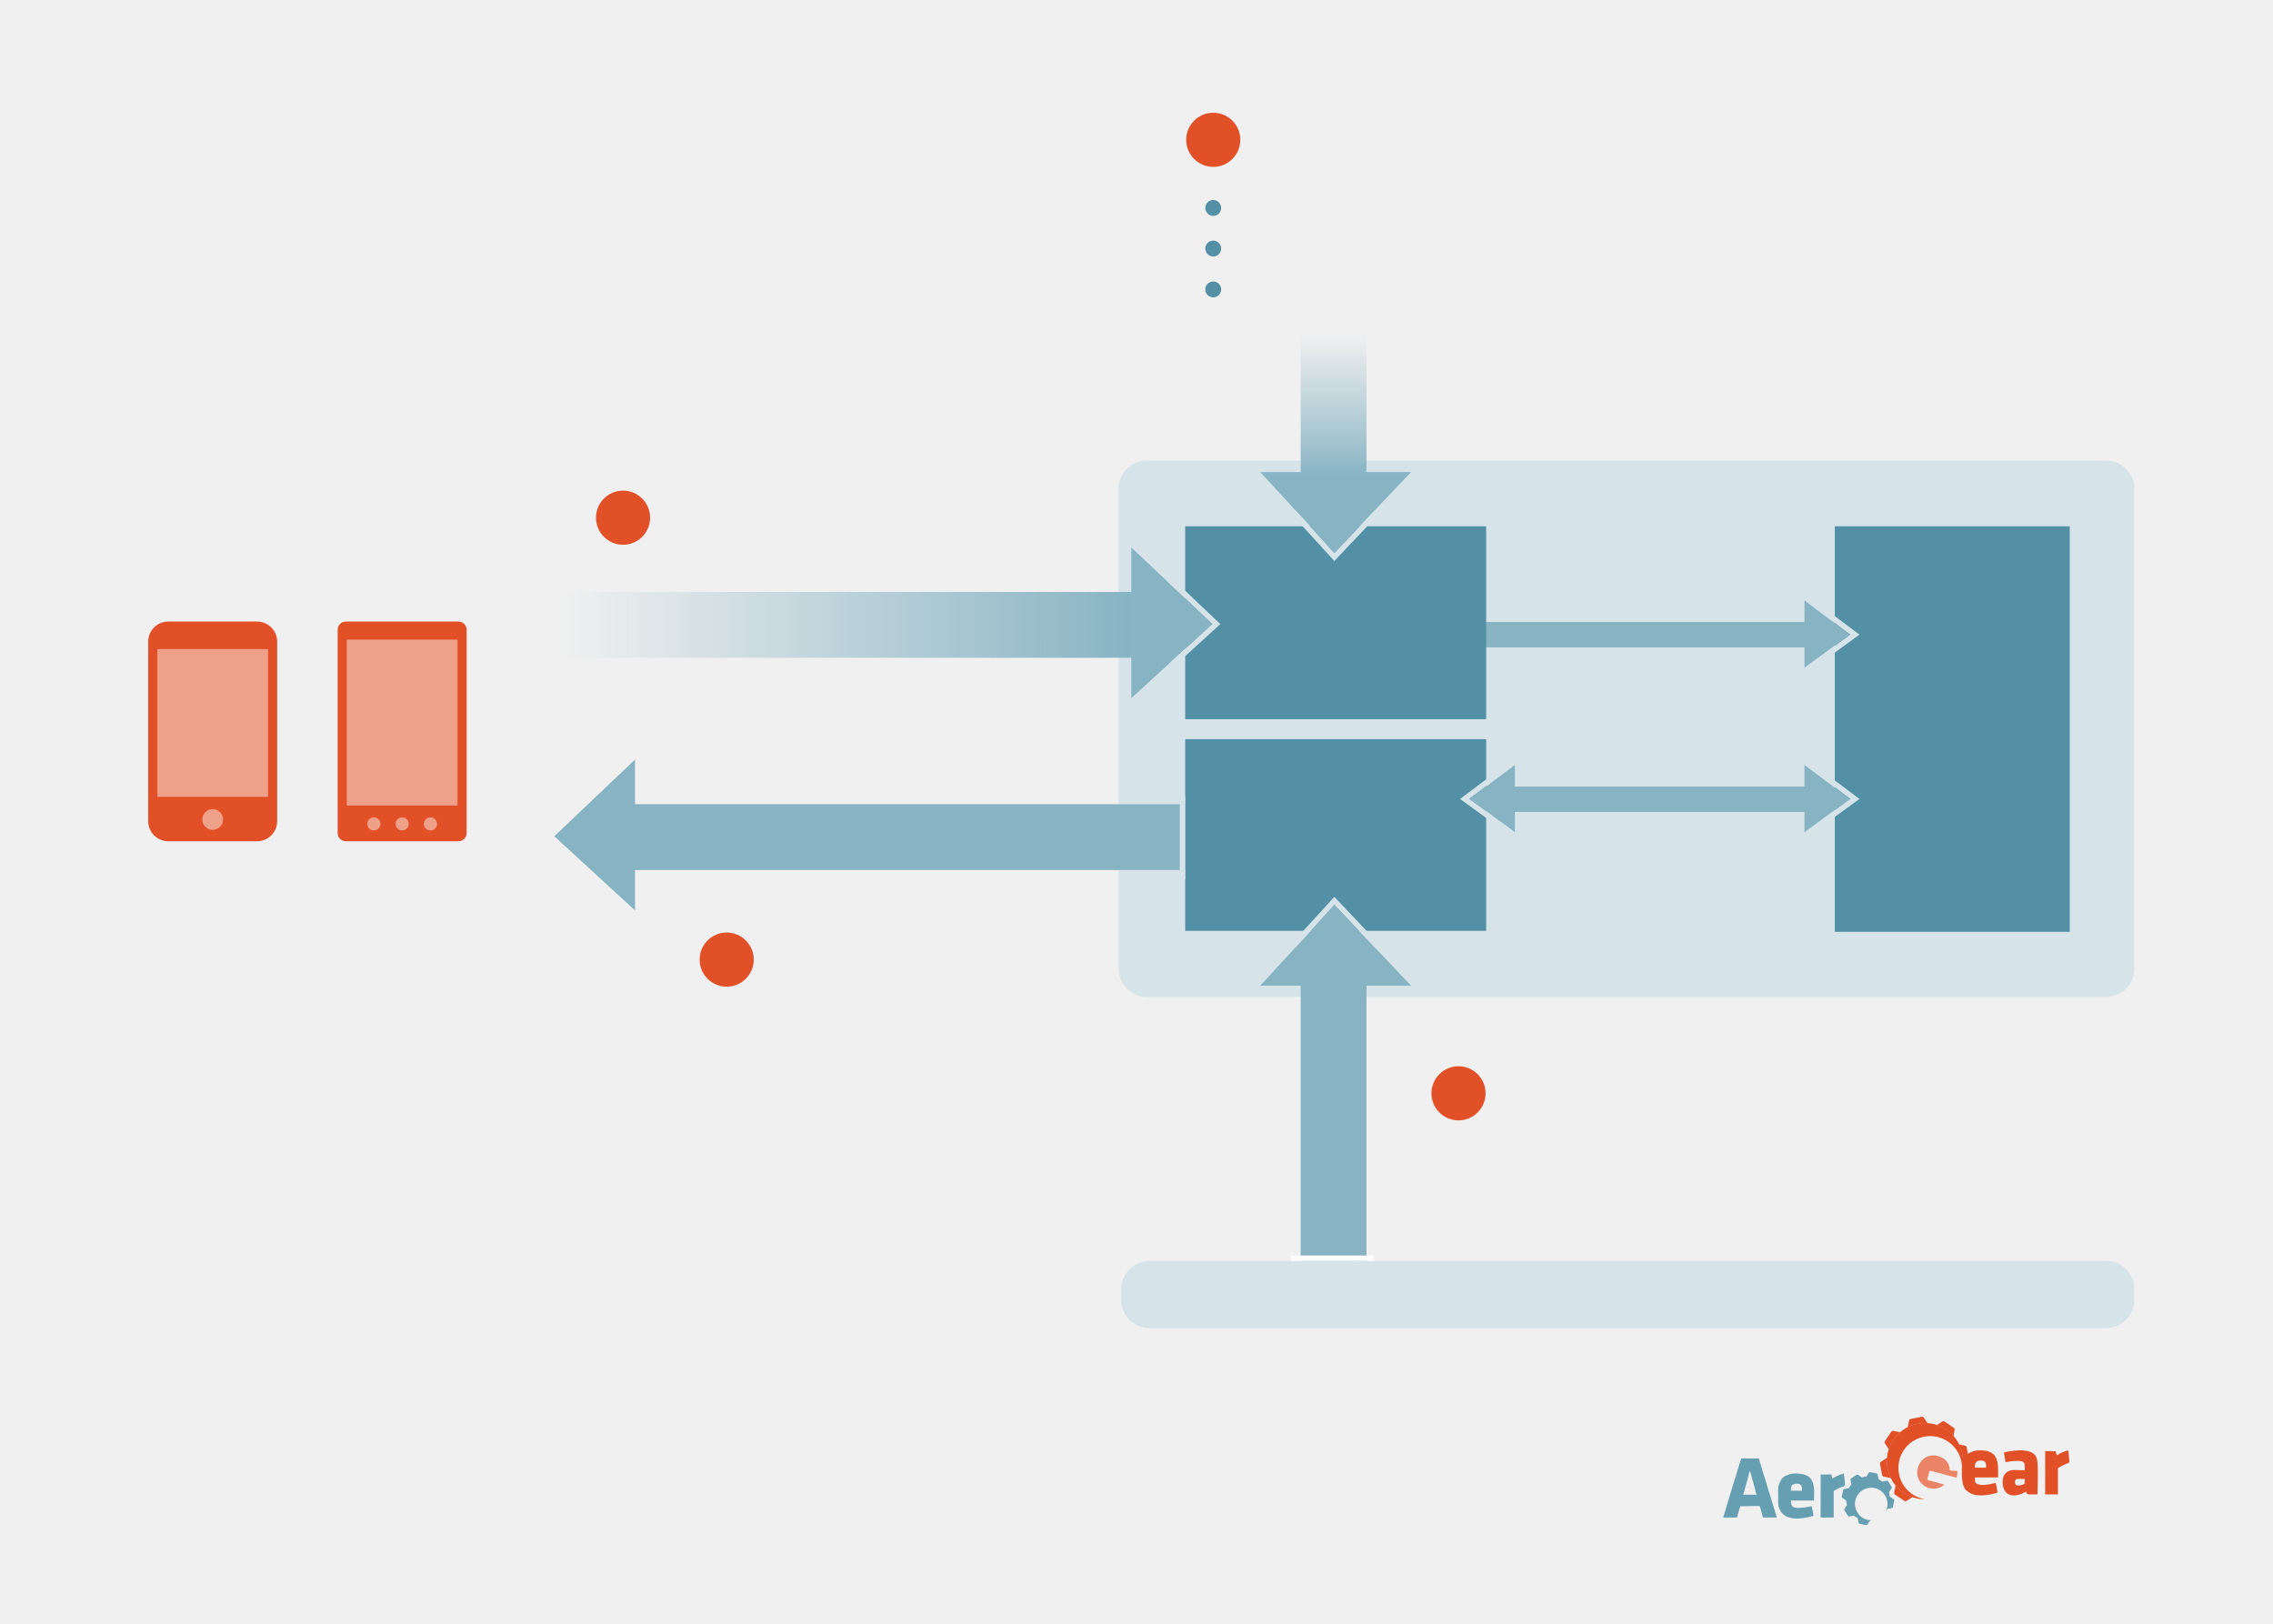
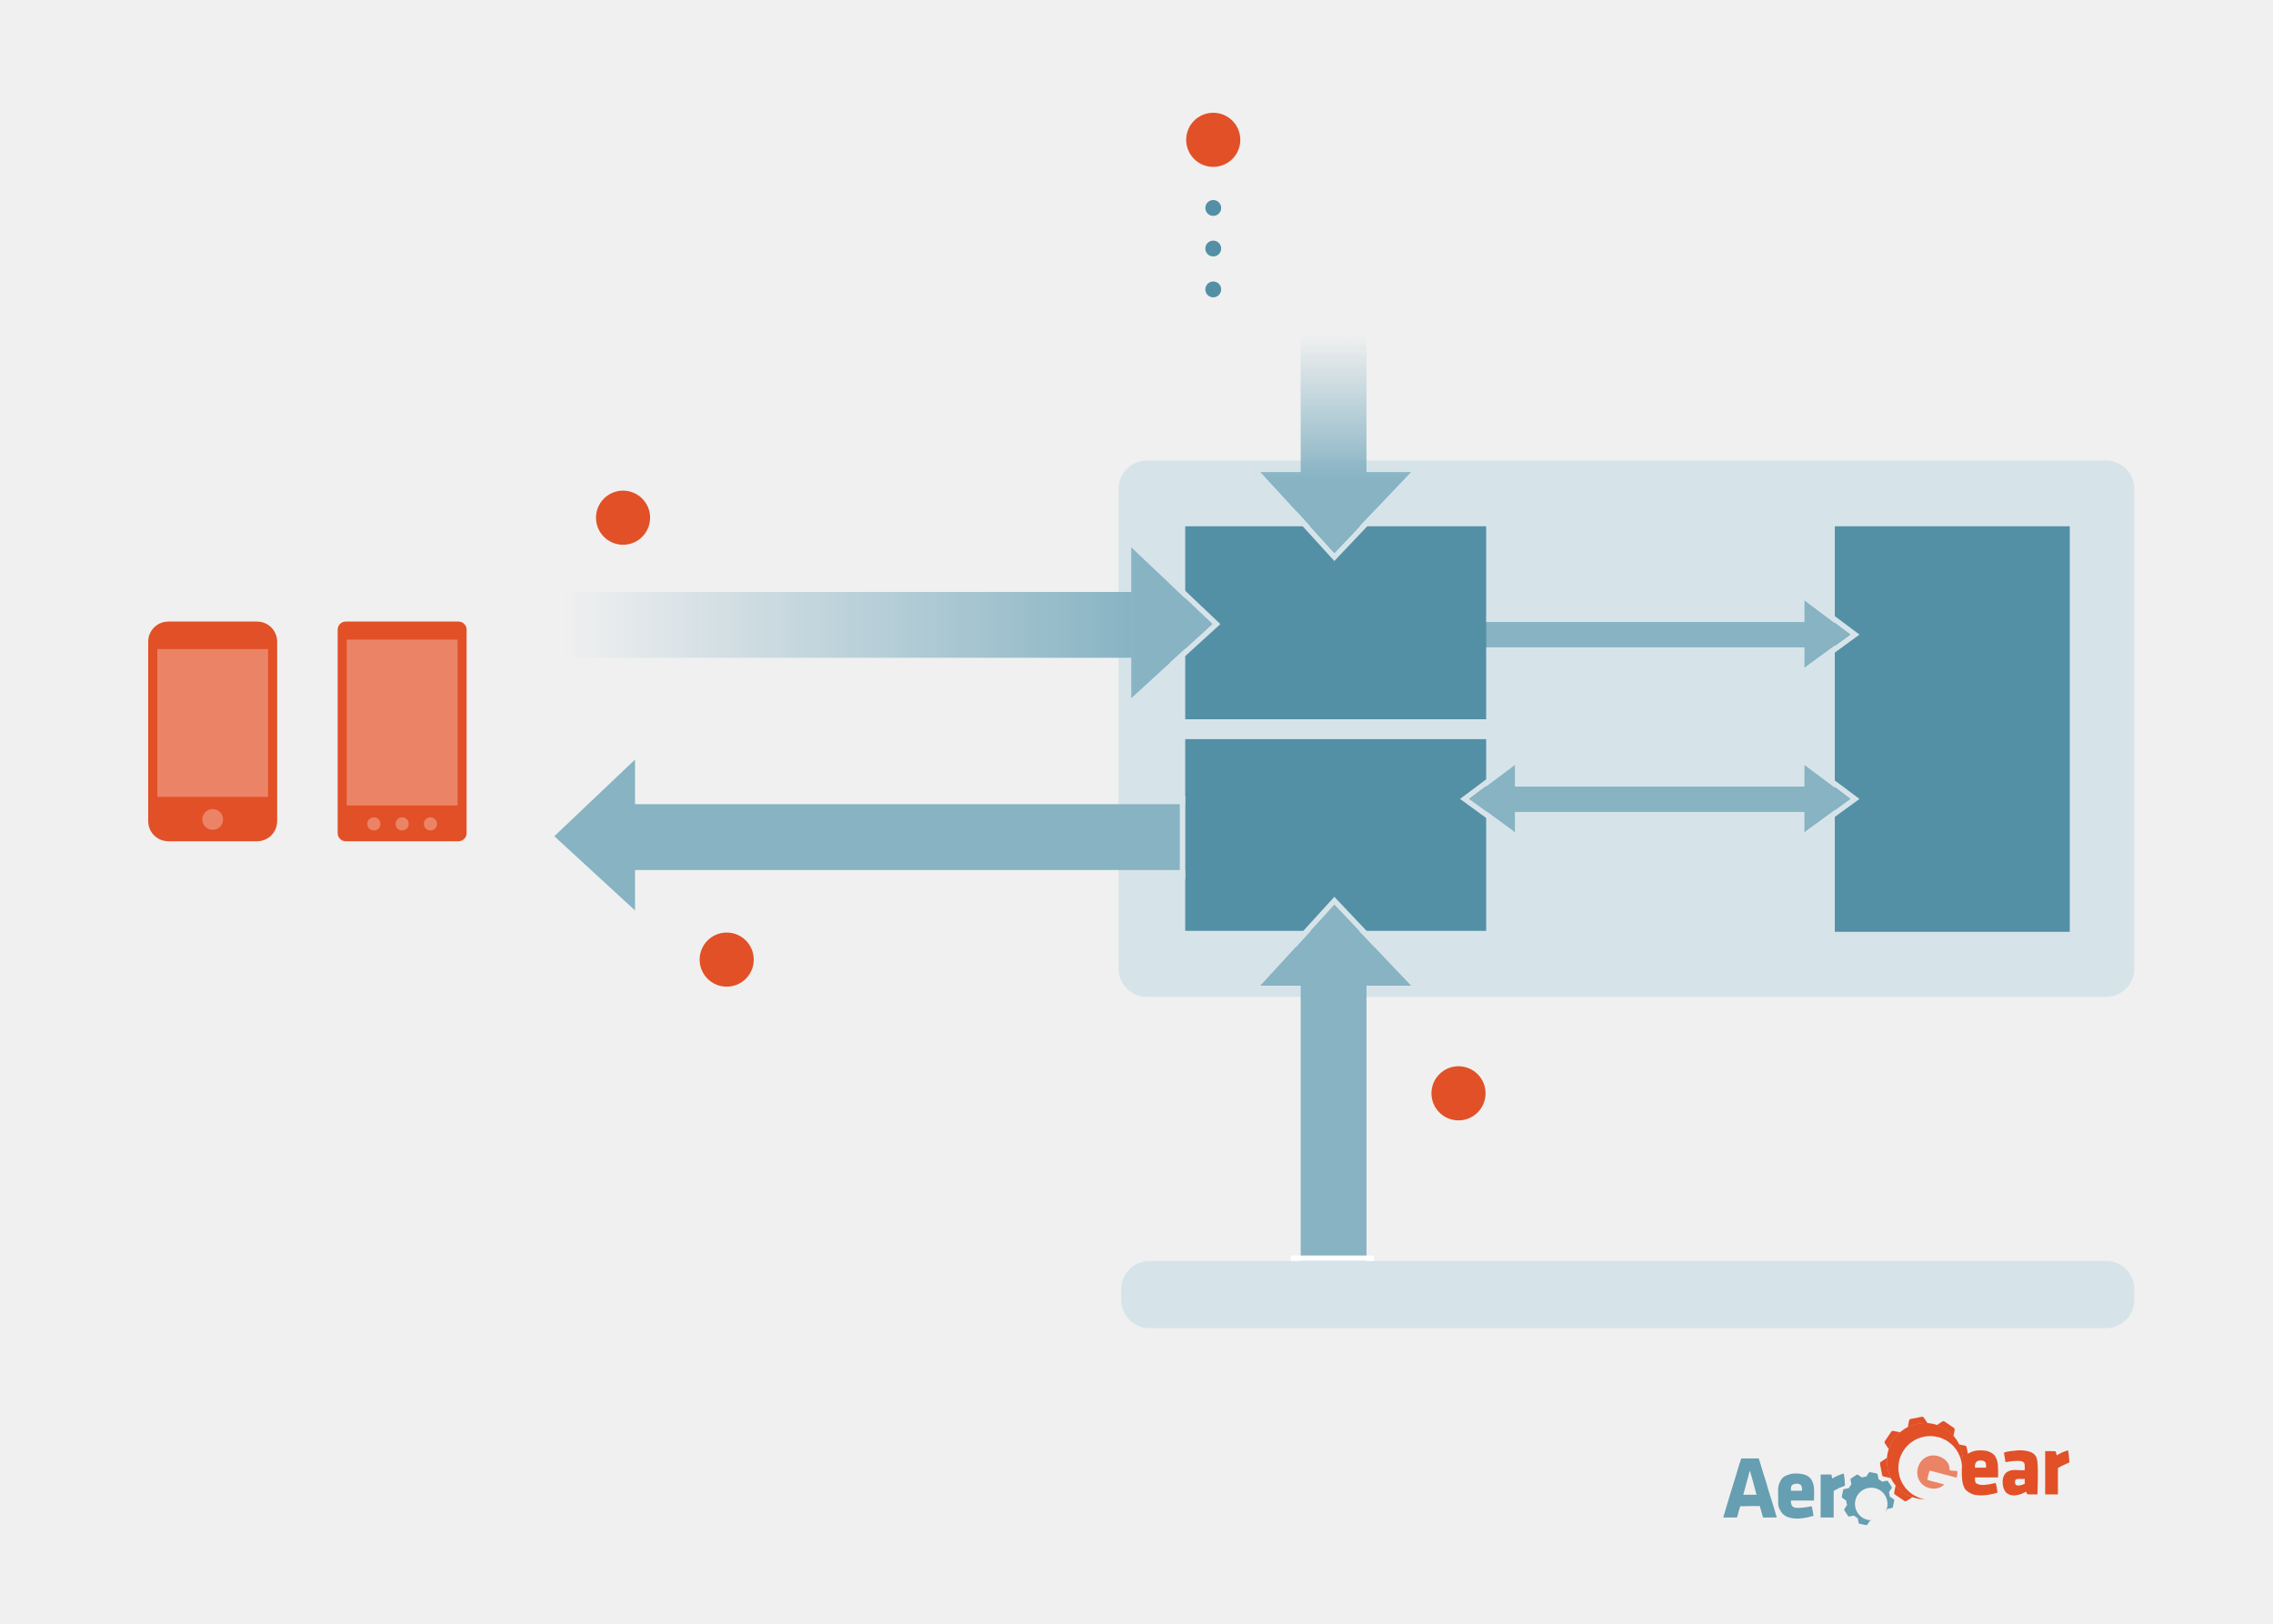
<svg xmlns="http://www.w3.org/2000/svg" xmlns:xlink="http://www.w3.org/1999/xlink" width="840" height="600" id="svg2" version="1.1">
  <defs id="defs4">
    <linearGradient id="linearGradient4380">
      <stop style="stop-color:#87b3c3;stop-opacity:1;" offset="0" id="stop4382" />
      <stop style="stop-color:#87b3c3;stop-opacity:0;" offset="1" id="stop4384" />
    </linearGradient>
    <linearGradient id="linearGradient4372">
      <stop style="stop-color:#87b3c3;stop-opacity:1;" offset="0" id="stop4374" />
      <stop style="stop-color:#87b3c3;stop-opacity:0;" offset="1" id="stop4376" />
    </linearGradient>
    <linearGradient xlink:href="#linearGradient4372" id="linearGradient4378" x1="425.855" y1="663.061" x2="425.855" y2="609.289" gradientUnits="userSpaceOnUse" gradientTransform="translate(71.62905,-33)" />
    <linearGradient xlink:href="#linearGradient4380" id="linearGradient4386" x1="361.348" y1="720.468" x2="148.117" y2="720.468" gradientUnits="userSpaceOnUse" gradientTransform="translate(60,-33.98046)" />
  </defs>
  <g id="layer1" transform="translate(0,-452.3622)">
    <rect style="fill:#d6e4ea;fill-opacity:1;stroke:none" id="rect2993" width="375.409" height="198.198" x="413.362" y="622.538" ry="10.5" rx="10.5" />
    <path style="fill:#5390a6;fill-opacity:1;stroke:none" d="m 678.063,646.831 0,149.852 86.824,0 0,-149.852 z" id="path4419" />
    <rect y="682.039" x="54.77" height="81.181" width="47.659" id="rect3763" style="fill:#e25027;fill-opacity:1;stroke:none" rx="7.425" ry="7.425" />
    <rect style="fill:#e25027;fill-opacity:1;stroke:none" id="rect3765" width="47.659" height="81.181" x="124.785" y="682.039" rx="3" ry="3" />
    <flowRoot transform="matrix(0.3751451,0,0,0.375072,11.90886,720.1832)" style="font-size:31.991px;font-style:normal;font-variant:normal;font-weight:normal;font-stretch:normal;text-align:center;line-height:125%;letter-spacing:0px;word-spacing:0px;text-anchor:middle;fill:#7a7a7a;fill-opacity:1;stroke:none;font-family:Open Sans;-inkscape-font-specification:Open Sans" id="flowRoot3767" xml:space="preserve">
      <flowRegion id="flowRegion3769">
        <rect style="font-size:31.991px;font-style:normal;font-variant:normal;font-weight:normal;font-stretch:normal;text-align:center;text-anchor:middle;fill:#7a7a7a;fill-opacity:1;font-family:Open Sans;-inkscape-font-specification:Open Sans" y="151.362" x="76" height="124.606" width="203.986" id="rect3771" />
      </flowRegion>
      <flowPara id="flowPara3773">AeroGear</flowPara>
      <flowPara id="flowPara3791">iOS</flowPara>
    </flowRoot>
    <flowRoot xml:space="preserve" id="flowRoot3775" style="font-size:31.991px;font-style:normal;font-variant:normal;font-weight:normal;font-stretch:normal;text-align:center;line-height:125%;letter-spacing:0px;word-spacing:0px;text-anchor:middle;fill:#7a7a7a;fill-opacity:1;stroke:none;font-family:Open Sans;-inkscape-font-specification:Open Sans" transform="matrix(0.3751451,0,0,0.375072,53.95242,720.1832)">
      <flowRegion id="flowRegion3777">
        <rect id="rect3779" width="353.111" height="157.667" x="76" y="151.362" style="font-size:31.991px;font-style:normal;font-variant:normal;font-weight:normal;font-stretch:normal;text-align:center;text-anchor:middle;fill:#7a7a7a;fill-opacity:1;font-family:Open Sans;-inkscape-font-specification:Open Sans" />
      </flowRegion>
      <flowPara id="flowPara3781">AeroGear</flowPara>
      <flowPara id="flowPara3793">Android</flowPara>
    </flowRoot>
    <flowRoot transform="matrix(0.3751451,0,0,0.375072,455.4803,537.9902)" style="font-size:40px;font-style:normal;font-variant:normal;font-weight:bold;font-stretch:normal;text-align:end;line-height:125%;letter-spacing:-0.8px;word-spacing:0px;text-anchor:end;fill:#073e52;fill-opacity:1;stroke:none;font-family:Open Sans;-inkscape-font-specification:Open Sans Bold" id="flowRoot3783" xml:space="preserve">
      <flowRegion id="flowRegion3785">
        <rect style="font-style:normal;font-variant:normal;font-weight:bold;font-stretch:normal;text-align:end;letter-spacing:-0.8px;text-anchor:end;fill:#073e52;fill-opacity:1;font-family:Open Sans;-inkscape-font-specification:Open Sans Bold" y="151.362" x="76" height="65.683" width="749.827" id="rect3787" />
      </flowRegion>
      <flowPara id="flowPara3789">AeroGear Unified Push Server</flowPara>
    </flowRoot>
    <flowRoot xml:space="preserve" id="flowRoot3819" style="font-size:40px;font-style:normal;font-variant:normal;font-weight:bold;font-stretch:normal;text-align:start;line-height:125%;letter-spacing:-0.8px;word-spacing:0px;text-anchor:start;fill:#073e52;fill-opacity:1;stroke:none;font-family:Open Sans;-inkscape-font-specification:Open Sans Bold" transform="matrix(0.3751451,0,0,0.375072,27.49218,564.6529)">
      <flowRegion id="flowRegion3821">
        <rect id="rect3823" width="408.625" height="153.666" x="76" y="151.362" style="font-style:normal;font-variant:normal;font-weight:bold;font-stretch:normal;text-align:start;letter-spacing:-0.8px;text-anchor:start;fill:#073e52;fill-opacity:1;font-family:Open Sans;-inkscape-font-specification:Open Sans Bold" />
      </flowRegion>
      <flowPara id="flowPara3827">Push Applications</flowPara>
      <flowPara id="flowPara4566">on mobile devices</flowPara>
    </flowRoot>
    <flowRoot xml:space="preserve" id="flowRoot3843" style="font-size:31.991px;font-style:normal;font-variant:normal;font-weight:bold;font-stretch:normal;text-align:center;line-height:125%;letter-spacing:0px;word-spacing:0px;text-anchor:middle;fill:#ffffff;fill-opacity:1;stroke:none;font-family:Open Sans;-inkscape-font-specification:Open Sans Bold" transform="matrix(0.3751451,0,0,0.375072,598.5509,653.2578)">
      <flowRegion id="flowRegion3845">
        <rect id="rect3847" width="504.222" height="115.444" x="76" y="151.362" style="font-size:31.991px;font-style:normal;font-variant:normal;font-weight:bold;font-stretch:normal;text-align:center;text-anchor:middle;fill:#ffffff;fill-opacity:1;font-family:Open Sans;-inkscape-font-specification:Open Sans Bold" />
      </flowRegion>
      <flowPara id="flowPara3849">Storage</flowPara>
    </flowRoot>
    <g id="g4510" transform="translate(23,1.875)">
      <path style="fill:#e25027;fill-opacity:1;stroke:none" id="path3861" d="m 198,95 c 0,7.732 -6.268,14 -14,14 -7.732,0 -14,-6.268 -14,-14 0,-7.732 6.268,-14 14,-14 7.732,0 14,6.268 14,14 z" transform="matrix(0.7142857,0,0,0.7142857,75.82417,573.9279)" />
      <flowRoot transform="matrix(0.3751451,0,0,0.375072,122.1685,575.9713)" style="font-size:37.334px;font-style:normal;font-variant:normal;font-weight:bold;font-stretch:normal;text-align:center;line-height:125%;letter-spacing:0px;word-spacing:0px;text-anchor:middle;fill:#ffffff;fill-opacity:1;stroke:none;font-family:Open Sans;-inkscape-font-specification:Open Sans Bold" id="flowRoot3863" xml:space="preserve">
        <flowRegion id="flowRegion3865">
          <rect style="font-size:37.334px;font-style:normal;font-variant:normal;font-weight:bold;font-stretch:normal;text-align:center;text-anchor:middle;fill:#ffffff;fill-opacity:1;font-family:Open Sans;-inkscape-font-specification:Open Sans Bold" y="151.362" x="76" height="151" width="302" id="rect3867" />
        </flowRegion>
        <flowPara id="flowPara3869">2</flowPara>
      </flowRoot>
    </g>
    <g id="g4442" transform="translate(59.28363,-33)">
      <flowRoot transform="matrix(0.3751482,0,0,0.375075,377.39,470.8943)" style="font-size:40px;font-style:normal;font-variant:normal;font-weight:bold;font-stretch:normal;text-align:start;line-height:125%;letter-spacing:-0.8px;word-spacing:0px;text-anchor:start;fill:#073e52;fill-opacity:1;stroke:none;font-family:Open Sans;-inkscape-font-specification:Open Sans Bold" id="flowRoot2985" xml:space="preserve">
        <flowRegion id="flowRegion2987">
          <rect style="font-style:normal;font-variant:normal;font-weight:bold;font-stretch:normal;letter-spacing:-0.8px;fill:#073e52;fill-opacity:1;font-family:Open Sans;-inkscape-font-specification:Open Sans Bold" y="151.362" x="76" height="151" width="302" id="rect2989" />
        </flowRegion>
        <flowPara id="flowPara2991">Administrator</flowPara>
      </flowRoot>
      <path transform="matrix(0.7142857,0,0,0.7142857,257.6502,469.173)" d="m 198,95 c 0,7.732 -6.268,14 -14,14 -7.732,0 -14,-6.268 -14,-14 0,-7.732 6.268,-14 14,-14 7.732,0 14,6.268 14,14 z" id="path3851" style="fill:#e25027;fill-opacity:1;stroke:none" />
      <flowRoot xml:space="preserve" id="flowRoot3853" style="font-size:37.334px;font-style:normal;font-variant:normal;font-weight:bold;font-stretch:normal;text-align:center;line-height:125%;letter-spacing:0px;word-spacing:0px;text-anchor:middle;fill:#ffffff;fill-opacity:1;stroke:none;font-family:Open Sans;-inkscape-font-specification:Open Sans Bold" transform="matrix(0.3751451,0,0,0.375072,303.5688,471.4199)">
        <flowRegion id="flowRegion3855">
          <rect id="rect3857" width="302" height="151" x="76" y="151.362" style="font-size:37.334px;font-style:normal;font-variant:normal;font-weight:bold;font-stretch:normal;text-align:center;text-anchor:middle;fill:#ffffff;fill-opacity:1;font-family:Open Sans;-inkscape-font-specification:Open Sans Bold" />
        </flowRegion>
        <flowPara id="flowPara3859">1</flowPara>
      </flowRoot>
      <flowRoot transform="matrix(0.3751451,0,0,0.375072,371.914,496.9851)" style="font-size:31.991px;font-style:normal;font-variant:normal;font-weight:normal;font-stretch:normal;text-align:center;line-height:125%;letter-spacing:0px;word-spacing:0px;text-anchor:middle;fill:#7a7a7a;fill-opacity:1;stroke:none;font-family:Open Sans;-inkscape-font-specification:Open Sans" id="flowRoot3891" xml:space="preserve">
        <flowRegion id="flowRegion3893">
          <rect style="font-size:31.991px;font-style:normal;font-variant:normal;font-weight:normal;font-stretch:normal;text-align:center;text-anchor:middle;fill:#7a7a7a;fill-opacity:1;font-family:Open Sans;-inkscape-font-specification:Open Sans" y="151.362" x="76" height="307.408" width="706.81" id="rect3895" />
        </flowRegion>
        <flowPara style="font-size:31.991px;text-align:start;text-anchor:start;fill:#7a7a7a;fill-opacity:1" id="flowPara3897">Registers Push Application</flowPara>
        <flowPara id="flowPara3899" style="font-size:31.991px;text-align:start;text-anchor:start;fill:#7a7a7a;fill-opacity:1">Adds iOS variant for Push Application</flowPara>
        <flowPara id="flowPara3901" style="font-size:31.991px;text-align:start;text-anchor:start;fill:#7a7a7a;fill-opacity:1">Adds Android variant for Push Application</flowPara>
      </flowRoot>
      <path style="fill:#5390a6;fill-opacity:1;stroke:none" id="path3903" d="m 198,95 c 0,7.732 -6.268,14 -14,14 -7.732,0 -14,-6.268 -14,-14 0,-7.732 6.268,-14 14,-14 7.732,0 14,6.268 14,14 z" transform="matrix(0.2092094,0,0,0.2092094,350.5843,542.3308)" />
      <path transform="matrix(0.2092094,0,0,0.2092094,350.5843,557.3256)" d="m 198,95 c 0,7.732 -6.268,14 -14,14 -7.732,0 -14,-6.268 -14,-14 0,-7.732 6.268,-14 14,-14 7.732,0 14,6.268 14,14 z" id="path3905" style="fill:#5390a6;fill-opacity:1;stroke:none" />
      <path style="fill:#5390a6;fill-opacity:1;stroke:none" id="path3907" d="m 198,95 c 0,7.732 -6.268,14 -14,14 -7.732,0 -14,-6.268 -14,-14 0,-7.732 6.268,-14 14,-14 7.732,0 14,6.268 14,14 z" transform="matrix(0.2092094,0,0,0.2092094,350.5843,572.4328)" />
    </g>
-     <rect ry="0" rx="0" style="opacity:0.454;fill:#ffffff;fill-opacity:1;stroke:none" id="rect3932" width="40.922" height="54.606" x="58.139" y="692.209" />
-     <path style="opacity:0.454;fill:#ffffff;fill-opacity:1;stroke:none" id="path3934" d="m 198,95 a 14,14 0 1 1 -28,0 14,14 0 1 1 28,0 z" transform="matrix(0.2740084,0,0,0.2740084,28.18219,729.1328)" />
-     <rect y="688.717" x="128.154" height="61.275" width="40.922" id="rect3936" style="opacity:0.454;fill:#ffffff;fill-opacity:1;stroke:none" rx="0" ry="0" />
-     <g id="g4568" transform="translate(0.8378123,0)" style="opacity:1">
-       <path style="opacity:0.454;fill:#ffffff;fill-opacity:1;stroke:none" id="path3938" d="m 198,95 c 0,7.732 -6.268,14 -14,14 -7.732,0 -14,-6.268 -14,-14 0,-7.732 6.268,-14 14,-14 7.732,0 14,6.268 14,14 z" transform="matrix(0.1737491,0,0,0.1737491,105.3529,740.2976)" />
-       <path transform="matrix(0.1737491,0,0,0.1737491,115.8074,740.2976)" d="m 198,95 c 0,7.732 -6.268,14 -14,14 -7.732,0 -14,-6.268 -14,-14 0,-7.732 6.268,-14 14,-14 7.732,0 14,6.268 14,14 z" id="path3940" style="opacity:0.454;fill:#ffffff;fill-opacity:1;stroke:none" />
-       <path style="opacity:0.454;fill:#ffffff;fill-opacity:1;stroke:none" id="path3942" d="m 198,95 c 0,7.732 -6.268,14 -14,14 -7.732,0 -14,-6.268 -14,-14 0,-7.732 6.268,-14 14,-14 7.732,0 14,6.268 14,14 z" transform="matrix(0.1737491,0,0,0.1737491,126.2619,740.2976)" />
-     </g>
+     <rect ry="0" rx="0" style="opacity:1;fill:#eb8467;fill-opacity:1;stroke:none" id="rect3932" width="40.922" height="54.606" x="58.139" y="692.209" />
+     <path style="opacity:1;fill:#eb8467;fill-opacity:1;stroke:none" id="path3934" d="m 198,95 a 14,14 0 1 1 -28,0 14,14 0 1 1 28,0 z" transform="matrix(0.2740084,0,0,0.2740084,28.18219,729.1328)" />
+     <rect y="688.717" x="128.154" height="61.275" width="40.922" id="rect3936" style="opacity:1;fill:#eb8467;fill-opacity:1;stroke:none" rx="0" ry="0" />
+     <path transform="matrix(0.1737491,0,0,0.1737491,106.1907,740.2976)" d="m 198,95 a 14,14 0 1 1 -28,0 14,14 0 1 1 28,0 z" id="path3938" style="opacity:1;fill:#eb8467;fill-opacity:1;stroke:none" />
+     <path style="opacity:1;fill:#eb8467;fill-opacity:1;stroke:none" id="path3940" d="m 198,95 a 14,14 0 1 1 -28,0 14,14 0 1 1 28,0 z" transform="matrix(0.1737491,0,0,0.1737491,116.6452,740.2976)" />
+     <path transform="matrix(0.1737491,0,0,0.1737491,127.0997,740.2976)" d="m 198,95 a 14,14 0 1 1 -28,0 14,14 0 1 1 28,0 z" id="path3942" style="opacity:1;fill:#eb8467;fill-opacity:1;stroke:none" />
    <flowRoot xml:space="preserve" id="flowRoot3946" style="font-size:26.659px;font-style:normal;font-variant:normal;font-weight:normal;font-stretch:normal;text-align:start;line-height:125%;letter-spacing:0px;word-spacing:0px;text-anchor:start;opacity:0.5;fill:#16262c;fill-opacity:1;stroke:none;font-family:Open Sans;-inkscape-font-specification:Open Sans" transform="matrix(0.3751451,0,0,0.375072,536.6772,589.7633)">
      <flowRegion id="flowRegion3948">
        <rect id="rect3950" width="226.49" height="89.832" x="76" y="151.362" style="font-size:26.659px;font-style:normal;font-variant:normal;font-weight:normal;font-stretch:normal;text-align:start;text-anchor:start;fill:#16262c;fill-opacity:1;font-family:Open Sans;-inkscape-font-specification:Open Sans" />
      </flowRegion>
-       <flowPara style="font-size:26.659px;text-align:start;text-anchor:start;fill:#16262c;fill-opacity:1" id="flowPara3954">Writes Push App details...</flowPara>
+       <flowPara style="font-size:26.659px;text-align:start;text-anchor:start;fill:#16262c;fill-opacity:1" id="flowPara3954">Writes Push Applicart details...</flowPara>
    </flowRoot>
    <flowRoot transform="matrix(0.3751451,0,0,0.375072,533.7872,712.4151)" style="font-size:26.659px;font-style:normal;font-variant:normal;font-weight:normal;font-stretch:normal;text-align:start;line-height:125%;letter-spacing:0px;word-spacing:0px;text-anchor:start;opacity:0.5;fill:#16262c;fill-opacity:1;stroke:none;font-family:Open Sans;-inkscape-font-specification:Open Sans" id="flowRoot3958" xml:space="preserve">
      <flowRegion id="flowRegion3960">
        <rect style="font-size:26.659px;font-style:normal;font-variant:normal;font-weight:normal;font-stretch:normal;text-align:start;text-anchor:start;fill:#16262c;fill-opacity:1;font-family:Open Sans;-inkscape-font-specification:Open Sans" y="151.362" x="76" height="150.104" width="242.99" id="rect3962" />
      </flowRegion>
      <flowPara id="flowPara3964" style="font-size:26.659px;text-align:start;text-anchor:start;fill:#16262c;fill-opacity:1">Queries details for receiving apps...</flowPara>
    </flowRoot>
    <flowRoot transform="matrix(0.3751451,0,0,0.375072,219.6197,571.6004)" style="font-size:31.991px;font-style:normal;font-variant:normal;font-weight:normal;font-stretch:normal;text-align:start;line-height:125%;letter-spacing:0px;word-spacing:0px;text-anchor:start;color:#000000;fill:#7a7a7a;fill-opacity:1;fill-rule:nonzero;stroke:none;marker:none;visibility:visible;display:inline;overflow:visible;enable-background:accumulate;font-family:Open Sans;-inkscape-font-specification:Open Sans" id="flowRoot3966" xml:space="preserve">
      <flowRegion id="flowRegion3968">
        <rect style="font-size:31.991px;font-style:normal;font-variant:normal;font-weight:normal;font-stretch:normal;text-align:start;text-anchor:start;color:#000000;fill:#7a7a7a;fill-opacity:1;fill-rule:nonzero;stroke:none;marker:none;visibility:visible;display:inline;overflow:visible;enable-background:accumulate;font-family:Open Sans;-inkscape-font-specification:Open Sans" y="151.362" x="76" height="83.395" width="395.301" id="rect3970" />
      </flowRegion>
      <flowPara id="flowPara3972" style="font-size:31.991px;text-align:start;text-anchor:start;color:#000000;fill:#7a7a7a;fill-opacity:1;fill-rule:nonzero;stroke:none;marker:none;visibility:visible;display:inline;overflow:visible;enable-background:accumulate">Push Applications register themselves using a token</flowPara>
    </flowRoot>
    <g id="g4575" transform="translate(1,-8)">
      <g transform="translate(40,2.875)" id="g4503">
        <path transform="matrix(0.7142857,0,0,0.7142857,96.12569,744.2208)" d="m 198,95 c 0,7.732 -6.268,14 -14,14 -7.732,0 -14,-6.268 -14,-14 0,-7.732 6.268,-14 14,-14 7.732,0 14,6.268 14,14 z" id="path3881" style="fill:#e25027;fill-opacity:1;stroke:none" />
        <flowRoot xml:space="preserve" id="flowRoot3883" style="font-size:37.334px;font-style:normal;font-variant:normal;font-weight:bold;font-stretch:normal;text-align:center;line-height:125%;letter-spacing:0px;word-spacing:0px;text-anchor:middle;fill:#ffffff;fill-opacity:1;stroke:none;font-family:Open Sans;-inkscape-font-specification:Open Sans Bold" transform="matrix(0.3751451,0,0,0.375072,141.9246,746.3167)">
          <flowRegion id="flowRegion3885">
            <rect id="rect3887" width="302" height="151" x="76" y="151.362" style="font-size:37.334px;font-style:normal;font-variant:normal;font-weight:bold;font-stretch:normal;text-align:center;text-anchor:middle;fill:#ffffff;fill-opacity:1;font-family:Open Sans;-inkscape-font-specification:Open Sans Bold" />
          </flowRegion>
          <flowPara id="flowPara3889">4</flowPara>
        </flowRoot>
      </g>
      <flowRoot transform="matrix(0.3751451,0,0,0.375072,257.3182,743.1344)" style="font-size:31.991px;font-style:normal;font-variant:normal;font-weight:normal;font-stretch:normal;text-align:start;line-height:125%;letter-spacing:0px;word-spacing:0px;text-anchor:start;color:#000000;fill:#7a7a7a;fill-opacity:1;fill-rule:nonzero;stroke:none;marker:none;visibility:visible;display:inline;overflow:visible;enable-background:accumulate;font-family:Open Sans;-inkscape-font-specification:Open Sans" id="flowRoot3978" xml:space="preserve">
        <flowRegion id="flowRegion3980">
          <rect style="font-size:31.991px;font-style:normal;font-variant:normal;font-weight:normal;font-stretch:normal;text-align:start;text-anchor:start;color:#000000;fill:#7a7a7a;fill-opacity:1;fill-rule:nonzero;stroke:none;marker:none;visibility:visible;display:inline;overflow:visible;enable-background:accumulate;font-family:Open Sans;-inkscape-font-specification:Open Sans" y="151.362" x="76" height="120.643" width="341.955" id="rect3982" />
        </flowRegion>
        <flowPara id="flowPara3984" style="font-size:31.991px;text-align:start;text-anchor:start;color:#000000;fill:#7a7a7a;fill-opacity:1;fill-rule:nonzero;stroke:none;marker:none;visibility:visible;display:inline;overflow:visible;enable-background:accumulate">Deliver message</flowPara>
        <flowPara id="flowPara4429" style="font-size:31.991px;text-align:start;text-anchor:start;color:#000000;fill:#7a7a7a;fill-opacity:1;fill-rule:nonzero;stroke:none;marker:none;visibility:visible;display:inline;overflow:visible;enable-background:accumulate">(via PushNetworks)</flowPara>
      </flowRoot>
    </g>
    <path style="fill:#87b3c3;fill-opacity:1;stroke:none" d="m 546.944,682.214 119.908,0 0,-7.994 16.825,12.578 -16.825,12.302 0,-7.524 -120.339,-10e-6" id="path3986" />
    <flowRoot xml:space="preserve" id="flowRoot3992" style="font-size:40px;font-style:normal;font-variant:normal;font-weight:bold;font-stretch:normal;text-align:start;line-height:125%;letter-spacing:-0.8px;word-spacing:0px;text-anchor:start;fill:#073e52;fill-opacity:1;stroke:none;font-family:Open Sans;-inkscape-font-specification:Open Sans Bold" transform="matrix(0.3751451,0,0,0.375072,455.4803,832.8186)">
      <flowRegion id="flowRegion3994">
        <rect id="rect3996" width="749.827" height="65.683" x="76" y="151.362" style="font-style:normal;font-variant:normal;font-weight:bold;font-stretch:normal;letter-spacing:-0.8px;fill:#073e52;fill-opacity:1;font-family:Open Sans;-inkscape-font-specification:Open Sans Bold" />
      </flowRegion>
      <flowPara id="flowPara3998" style="text-align:end;letter-spacing:-0.8px;text-anchor:end;fill:#073e52;fill-opacity:1">JBoss AS backend server</flowPara>
    </flowRoot>
    <g id="g4517" transform="translate(39.5,2)">
      <path transform="matrix(0.7142857,0,0,0.7142857,368.0714,786.505)" d="m 198,95 c 0,7.732 -6.268,14 -14,14 -7.732,0 -14,-6.268 -14,-14 0,-7.732 6.268,-14 14,-14 7.732,0 14,6.268 14,14 z" id="path3871" style="fill:#e25027;fill-opacity:1;stroke:none" />
      <flowRoot xml:space="preserve" id="flowRoot3873" style="font-size:37.334px;font-style:normal;font-variant:normal;font-weight:bold;font-stretch:normal;text-align:center;line-height:125%;letter-spacing:0px;word-spacing:0px;text-anchor:middle;fill:#ffffff;fill-opacity:1;stroke:none;font-family:Open Sans;-inkscape-font-specification:Open Sans Bold" transform="matrix(0.3751451,0,0,0.375072,414.6179,788.6931)">
        <flowRegion id="flowRegion3875">
          <rect id="rect3877" width="302" height="151" x="76" y="151.362" style="font-size:37.334px;font-style:normal;font-variant:normal;font-weight:bold;font-stretch:normal;text-align:center;text-anchor:middle;fill:#ffffff;fill-opacity:1;font-family:Open Sans;-inkscape-font-specification:Open Sans Bold" />
        </flowRegion>
        <flowPara id="flowPara3879">3</flowPara>
      </flowRoot>
      <flowRoot xml:space="preserve" id="flowRoot4002" style="font-size:31.991px;font-style:normal;font-variant:normal;font-weight:normal;font-stretch:normal;text-align:center;line-height:125%;letter-spacing:0px;word-spacing:0px;text-anchor:middle;color:#000000;fill:#7a7a7a;fill-opacity:1;fill-rule:nonzero;stroke:none;marker:none;visibility:visible;display:inline;overflow:visible;enable-background:accumulate;font-family:Open Sans;-inkscape-font-specification:Open Sans" transform="matrix(0.3751451,0,0,0.375072,488.0605,782.8141)">
        <flowRegion id="flowRegion4004">
          <rect id="rect4006" width="353.491" height="164.216" x="76" y="151.362" style="font-size:31.991px;font-style:normal;font-variant:normal;font-weight:normal;font-stretch:normal;text-align:center;text-anchor:middle;color:#000000;fill:#7a7a7a;fill-opacity:1;fill-rule:nonzero;stroke:none;marker:none;visibility:visible;display:inline;overflow:visible;enable-background:accumulate;font-family:Open Sans;-inkscape-font-specification:Open Sans" />
        </flowRegion>
        <flowPara id="flowPara4440" style="font-size:31.991px;text-align:start;text-anchor:start;color:#000000;fill:#7a7a7a;fill-opacity:1;fill-rule:nonzero;stroke:none;marker:none;visibility:visible;display:inline;overflow:visible;enable-background:accumulate">Event on server occurs and invokes Sender API</flowPara>
      </flowRoot>
    </g>
    <g style="overflow:visible" id="g4319" transform="matrix(0.6436014,0,0,0.6436014,636.8316,975.8779)">
      <path id="path4285" d="m 157.796,34.816 c -4.404,0 -8.809,0 -13.214,0 -0.009,0.496 -0.093,1.162 0,1.723 0.033,0.198 0.061,0.614 0.144,0.862 0.024,0.071 0.22,0.479 0.287,0.574 0.393,0.558 2.032,1.073 3.161,1.149 2.694,0.183 6.599,-0.687 8.188,-1.149 0.601,1.649 0.889,3.611 1.149,5.602 -3.531,1.076 -7.602,1.854 -11.491,1.438 -0.505,-0.055 -0.768,-0.013 -1.437,-0.145 -0.074,-0.015 -1.158,-0.27 -1.867,-0.574 -0.586,-0.252 -1.783,-0.901 -2.441,-1.436 -0.306,-0.248 -0.631,-0.473 -0.862,-0.719 -0.124,-0.132 -0.642,-0.744 -0.719,-0.862 -0.183,-0.278 -0.493,-1.021 -0.718,-1.579 -0.122,-0.304 -0.201,-0.576 -0.287,-0.862 -0.927,-3.081 -1.029,-11.222 0.287,-14.076 0.171,-0.372 0.42,-1.273 0.718,-1.724 0.104,-0.156 0.533,-0.432 0.719,-0.719 0.707,-1.092 2.493,-1.991 4.022,-2.44 0.28,-0.084 0.973,-0.32 1.579,-0.433 0.969,-0.179 2.985,-0.178 3.591,-0.143 0.592,0.033 1.202,0.068 1.724,0.143 0.211,0.03 1.125,0.154 1.582,0.32 0.667,0.242 1.968,0.86 2.153,0.973 0.65,0.395 1.393,1.05 1.724,1.437 0.224,0.262 0.506,0.778 0.718,1.149 1.506,2.643 1.374,6.821 1.29,11.491 z m -6.894,-7.469 c -0.031,-0.382 -0.206,-0.853 -0.287,-1.006 -0.284,-0.539 -0.803,-0.826 -0.862,-0.861 -0.605,-0.351 -2.208,-0.448 -3.017,-0.287 -1.812,0.362 -2.403,2.151 -2.154,4.022 2.107,0 4.213,0 6.32,0 0.024,-0.548 0.05,-1.244 0,-1.868 z" clip-rule="evenodd" style="fill:#e25027;fill-rule:evenodd" />
      <path id="path4287" d="m 180.447,44.583 c -0.747,0 -1.81,0 -2.874,0 -0.98,0 -2.511,0.027 -2.75,-0.084 -0.677,-0.312 -0.594,-0.796 -0.84,-1.496 -2.365,1.271 -6.307,2.979 -9.623,1.725 -0.286,-0.107 -1.257,-0.579 -1.725,-1.006 -1.143,-1.043 -1.982,-3.093 -2.155,-5.027 -0.289,-3.246 0.613,-5.812 2.586,-7.038 0.514,-0.319 1.683,-0.879 2.729,-1.006 2.406,-0.293 4.224,0.21 7.325,0 0.048,-0.493 0.025,-1.197 0,-1.867 -0.03,-0.794 0.015,-1.429 -0.143,-1.867 -0.19,-0.526 -0.733,-1.034 -1.293,-1.292 -0.476,-0.22 -1.89,-0.287 -2.729,-0.287 -2.407,0 -5.365,0.494 -6.894,0.718 -0.197,-1.91 -0.685,-3.529 -0.862,-5.458 2.138,-0.888 5.282,-0.979 7.9,-1.293 0.721,-0.088 1.544,-0.042 2.442,0 1.622,0.074 2.962,0.282 4.309,0.718 1.119,0.362 1.583,0.627 2.298,1.149 0.33,0.24 0.697,0.623 0.828,0.775 0.227,0.266 0.675,0.939 0.896,1.522 0.465,1.229 0.65,3.268 0.719,4.884 0.208,4.959 -0.045,11.618 -0.144,16.23 z M 167.95,36.109 c -0.572,0.552 -0.563,2.294 0,2.872 0.396,0.406 0.886,0.436 0.862,0.432 1.437,0.307 3.808,-0.526 4.452,-1.149 -0.333,-0.577 -0.049,-1.771 -0.144,-2.586 -1.693,0.194 -4.302,-0.407 -5.17,0.431 z" clip-rule="evenodd" style="fill:#e25027;fill-rule:evenodd" />
      <path id="path4289" d="m 198.787,26.197 c -2.264,1.041 -4.635,1.973 -6.607,3.305 0,5.026 0,10.055 0,15.081 -2.442,0 -4.884,0 -7.326,0 0,-8.283 0,-16.566 0,-24.849 1.653,-0.003 4.484,-0.015 5.879,0.09 0.295,0 0.24,0.369 0.441,1.06 0.109,0.374 0.168,0.805 0.287,1.149 0.042,0.155 0.168,0.08 0.287,0 0.646,-0.438 1.685,-1.019 2.586,-1.437 1.076,-0.501 2.416,-0.957 3.591,-1.293 0.122,-0.027 0.135,0.056 0.144,0.143 0.232,1.098 0.564,4.328 0.718,6.751 z" clip-rule="evenodd" style="fill:#e25027;fill-rule:evenodd" />
      <path id="path4291" d="m 10.485,23.951 c 3.304,0 6.608,0 9.912,0 0.917,2.813 1.727,5.646 2.585,8.474 0.639,2.104 1.393,4.201 2.011,6.32 0.214,0.733 0.358,1.449 0.575,2.154 1.726,5.643 3.577,11.24 5.171,16.949 -2.634,0 -5.267,0 -7.9,0 -0.65,-2.176 -1.191,-4.458 -1.868,-6.607 -0.29,0.004 -10.783,0.059 -11.203,0.144 -0.733,2.045 -1.223,4.332 -1.868,6.464 -2.633,0 -5.267,0 -7.9,0 2.469,-8.411 4.992,-16.777 7.613,-25.137 0.875,-2.793 1.604,-5.595 2.585,-8.33 -0.006,-0.246 0.108,-0.373 0.287,-0.431 z m 4.597,7.612 c -1.108,4.29 -2.408,8.87 -3.591,13.214 0.248,0.017 7.252,-0.011 7.613,0 -1.209,-4.584 -2.405,-9.182 -3.734,-13.645 -0.137,0.055 -0.252,0.292 -0.288,0.431 z" clip-rule="evenodd" style="fill:#669eb2;fill-rule:evenodd" />
      <path id="path4293" d="m 52.106,48.081 c -4.404,0 -8.81,0 -13.214,0 -0.046,0.785 10e-4,1.413 0.143,2.011 0.078,0.327 0.137,0.38 0.288,0.719 0.378,0.85 1.334,1.22 1.58,1.293 1.17,0.348 2.327,0.274 3.878,0.143 1.54,-0.13 2.985,-0.281 4.31,-0.573 0.67,-0.148 1.269,-0.262 1.724,-0.288 0.409,1.746 0.792,3.819 1.005,5.458 -2.319,0.753 -5.157,1.387 -8.044,1.58 -2.311,0.155 -4.604,-0.108 -6.474,-0.782 -0.339,-0.123 -0.705,-0.233 -0.995,-0.366 -0.461,-0.213 -1.045,-0.625 -1.58,-1.006 -0.051,-0.035 -0.958,-0.9 -1.437,-1.58 -0.478,-0.679 -1.341,-2.226 -1.58,-3.447 -0.277,-1.419 -0.144,-3.241 -0.144,-5.026 0,-1.826 -0.143,-3.713 0,-5.315 0.122,-1.36 0.569,-2.667 1.149,-3.734 0.409,-0.75 0.815,-1.528 1.293,-2.011 0.119,-0.12 0.743,-0.636 0.862,-0.719 0.991,-0.685 2.47,-1.187 3.878,-1.579 1.619,-0.453 4.427,-0.344 6.32,0 0.63,0.113 1.172,0.233 1.724,0.431 0.487,0.174 1.005,0.376 1.38,0.585 0.249,0.139 0.649,0.389 0.692,0.415 1.91,1.177 3.045,4.06 3.241,6.612 0.164,2.112 0.054,4.612 0.001,7.179 z m -7.899,-9.192 c -1.293,-0.839 -4.038,-0.404 -4.74,0.431 -0.045,0.055 -0.251,0.379 -0.287,0.432 -0.425,0.618 -0.309,2.247 -0.287,2.729 2.106,0 4.213,0 6.32,0 0.089,-1.788 -0.127,-3.022 -1.006,-3.592 z" clip-rule="evenodd" style="fill:#669eb2;fill-rule:evenodd" />
      <path id="path4295" d="m 69.883,39.319 c -0.052,0.324 -0.172,0.325 -0.717,0.575 -0.729,0.333 -1.772,0.608 -2.586,1.005 -1.137,0.554 -2.406,1.209 -3.16,1.724 0,5.075 0,10.15 0,15.226 0.006,0.013 -7.468,0.013 -7.496,-0.015 0,-8.188 0.026,-16.504 0.026,-24.69 1.479,-0.018 4.695,-0.003 6.177,0 0.137,0.772 0.248,1.379 0.431,2.298 2.021,-1.138 4.165,-2.154 6.607,-2.873 0.507,1.983 0.685,5.137 0.718,6.75 z" clip-rule="evenodd" style="fill:#669eb2;fill-rule:evenodd" />
      <path id="path4297" d="m 140.987,23.759 -1.225,-6.197 c -0.098,-0.483 -0.426,-0.872 -0.813,-0.952 l -3.601,-0.736 c 0.837,1.703 1.471,3.54 1.845,5.494 0.37,1.913 0.464,3.814 0.332,5.67 l 3.072,-2.086 c 0.327,-0.223 0.484,-0.707 0.39,-1.193 z" style="fill:#e25027" />
      <path id="path4299" d="M 137.259,21.043 C 134.812,9.199 123.227,1.581 111.382,4.028 99.538,6.476 91.92,18.062 94.368,29.905 c 2.145,10.38 11.308,17.513 21.512,17.471 -7.243,-1.189 -13.351,-6.706 -14.925,-14.322 -2.041,-9.877 4.311,-19.537 14.187,-21.578 9.876,-2.04 19.536,4.312 21.576,14.188 0.366,1.769 0.458,3.529 0.313,5.242 0.803,-3.131 0.926,-6.485 0.228,-9.863 z" clip-rule="evenodd" style="fill:#e25027;fill-rule:evenodd" />
      <path id="path4301" d="m 94.082,23.546 -3.654,2.416 c -0.332,0.22 -0.491,0.7 -0.4,1.187 l 1.177,6.207 c 0.092,0.486 0.42,0.878 0.808,0.964 l 4.296,0.93 c -0.875,-1.746 -1.535,-3.636 -1.921,-5.647 -0.395,-2.047 -0.482,-4.08 -0.306,-6.057 z" style="fill:#e25027" />
      <path id="path4303" d="m 117.357,3.75 -2.243,-3.33 c -0.222,-0.329 -0.707,-0.487 -1.193,-0.394 l -6.2,1.203 c -0.487,0.095 -0.875,0.422 -0.957,0.811 l -0.832,4.006 c 1.772,-0.897 3.694,-1.571 5.742,-1.967 1.918,-0.368 3.823,-0.463 5.683,-0.329 z" style="fill:#e25027" />
      <path id="path4305" d="M 101.647,8.907 97.542,8.104 C 97.152,8.03 96.697,8.261 96.42,8.67 l -3.533,5.236 c -0.278,0.412 -0.321,0.919 -0.104,1.248 l 2.31,3.524 c 1.25,-3.79 3.52,-7.177 6.554,-9.771 z" style="fill:#e25027" />
      <path id="path4307" d="m 98.999,39.366 -0.852,4.244 c -0.078,0.389 0.151,0.842 0.563,1.12 l 5.23,3.54 c 0.411,0.277 0.918,0.319 1.25,0.104 l 3.522,-2.282 c -3.787,-1.305 -7.153,-3.636 -9.713,-6.726 z" style="fill:#e25027" />
      <path id="path4309" d="m 132.173,11.13 0.74,-3.685 c 0.079,-0.386 -0.151,-0.842 -0.562,-1.119 l -5.231,-3.54 c -0.41,-0.275 -0.918,-0.319 -1.25,-0.105 l -3.261,2.114 c 3.694,1.221 7,3.412 9.564,6.335 z" style="fill:#e25027" />
      <path id="path4311" d="m 129.951,30.15 c 0.049,-4.278 -3.481,-6.746 -6.801,-7.63 -0.962,-0.256 -1.936,-0.365 -2.894,-0.326 -4.049,0.166 -7.377,2.949 -8.479,7.092 -0.686,2.576 -0.396,5.179 0.816,7.328 1.199,2.127 3.21,3.656 5.66,4.309 1.027,0.273 2.062,0.392 3.075,0.35 1.575,-0.064 3.735,-0.552 5.584,-2.394 l -9.13,-2.43 c -0.403,-0.106 -0.643,-0.521 -0.536,-0.923 l 1.045,-3.926 c 0.107,-0.402 0.52,-0.642 0.923,-0.535 l 14.801,3.938 c 0.33,-1.237 0.487,-2.533 0.455,-3.854 l -3.812,-0.236 c -0.4,-0.025 -0.712,-0.36 -0.707,-0.763 z" style="fill:#eb8467" />
      <path id="path4313" d="m 97.944,47.386 -2.309,-1.572 c -0.002,-0.032 -0.003,-0.066 -0.006,-0.1 -0.076,-0.783 -0.226,-1.553 -0.44,-2.296 -0.009,-0.031 -0.021,-0.063 -0.03,-0.095 l 1.574,-2.368 c 0.131,-0.196 0.109,-0.5 -0.052,-0.746 l -2.052,-3.144 c -0.161,-0.246 -0.428,-0.387 -0.658,-0.343 l -2.78,0.525 C 91.165,37.226 91.142,37.202 91.116,37.182 90.542,36.706 89.925,36.278 89.266,35.908 89.238,35.892 89.207,35.88 89.18,35.864 L 88.616,33.03 C 88.569,32.798 88.341,32.6 88.054,32.542 L 84.396,31.798 C 84.11,31.74 83.823,31.832 83.69,32.027 l -1.579,2.343 c -0.032,0.002 -0.065,0.003 -0.098,0.006 -0.783,0.073 -1.551,0.223 -2.296,0.438 -0.033,0.01 -0.064,0.022 -0.098,0.032 l -2.342,-1.564 c -0.195,-0.13 -0.496,-0.106 -0.74,0.057 l -3.118,2.089 c -0.245,0.164 -0.384,0.434 -0.34,0.666 l 0.507,2.719 c -0.021,0.024 -0.045,0.047 -0.066,0.073 -0.512,0.616 -0.97,1.286 -1.362,2.002 -0.016,0.029 -0.029,0.06 -0.045,0.089 l -2.774,0.549 c -0.23,0.046 -0.428,0.275 -0.488,0.564 l -0.769,3.695 c -0.06,0.289 0.031,0.579 0.223,0.715 l 2.321,1.623 c 0.002,0.033 0.003,0.066 0.006,0.1 0.073,0.804 0.224,1.591 0.444,2.353 0.009,0.033 0.021,0.064 0.031,0.097 l -1.565,2.354 c -0.13,0.196 -0.109,0.499 0.052,0.746 l 2.052,3.143 c 0.16,0.246 0.428,0.387 0.659,0.344 l 2.754,-0.521 c 0.026,0.021 0.049,0.045 0.075,0.067 0.619,0.514 1.289,0.973 2.007,1.364 0.029,0.017 0.06,0.028 0.088,0.044 l 0.532,2.752 c 0.045,0.231 0.273,0.43 0.561,0.486 l 3.656,0.75 c 0.287,0.059 0.574,-0.035 0.708,-0.229 l 1.604,-2.351 c 0.032,-0.004 0.068,-0.004 0.1,-0.007 0.528,-0.056 1.048,-0.147 1.559,-0.27 -0.746,0.078 -1.51,0.077 -2.286,-0.033 -5.104,-0.724 -8.655,-5.45 -7.93,-10.554 0.725,-5.105 5.45,-8.657 10.556,-7.932 5.104,0.725 8.654,5.45 7.93,10.556 -0.167,1.174 -0.552,2.259 -1.098,3.234 0.375,-0.498 0.725,-1.019 1.026,-1.576 0.016,-0.029 0.029,-0.062 0.045,-0.092 l 2.755,-0.578 c 0.229,-0.05 0.426,-0.281 0.483,-0.571 l 0.739,-3.7 c 0.061,-0.292 -0.031,-0.58 -0.225,-0.713 z" style="fill:#669eb2" />
    </g>
    <path style="fill:#87b3c3;fill-opacity:1;stroke:none" d="m 444.586,749.528 -209.908,10e-6 0,-16.494 -29.825,28.332 29.825,27.418 0,-14.94 210.339,-10e-6" id="path3976" />
    <path style="fill:#5390a6;fill-opacity:1;stroke:none" d="m 438,725.487 0,70.844 111.219,0 0,-70.844 z" id="rect4406" />
    <path style="fill:#87b3c3;fill-opacity:1;stroke:none" d="M 559.844,735.018 543,747.612 l 16.844,12.312 0,-7.531 107,0 0,7.531 16.844,-12.312 -16.844,-12.594 0,8 -107,0 z" id="path3988" />
    <path id="path4413" d="m 438,646.831 0,71.312 111.219,0 0,-71.312 z" style="fill:#5390a6;fill-opacity:1;stroke:none" />
    <flowRoot transform="matrix(0.3751451,0,0,0.375072,370.4387,609.5564)" style="font-size:37.323px;font-style:normal;font-variant:normal;font-weight:bold;font-stretch:normal;text-align:center;line-height:125%;letter-spacing:0px;word-spacing:0px;text-anchor:middle;fill:#ffffff;fill-opacity:1;stroke:none;font-family:Open Sans;-inkscape-font-specification:Open Sans Bold" id="flowRoot3831" xml:space="preserve">
      <flowRegion id="flowRegion3833">
        <rect style="font-size:37.323px;font-style:normal;font-variant:normal;font-weight:bold;font-stretch:normal;text-align:center;text-anchor:middle;fill:#ffffff;fill-opacity:1;font-family:Open Sans;-inkscape-font-specification:Open Sans Bold" y="151.362" x="76" height="115.444" width="504.222" id="rect3835" />
      </flowRegion>
      <flowPara id="flowPara3839" style="font-size:31.991px;font-weight:bold;fill:#ffffff;fill-opacity:1;-inkscape-font-specification:Open Sans Bold">Application</flowPara>
      <flowPara id="flowPara3930" style="font-size:31.991px;font-weight:bold;fill:#ffffff;fill-opacity:1;-inkscape-font-specification:Open Sans Bold">Registration</flowPara>
    </flowRoot>
    <flowRoot xml:space="preserve" id="flowRoot3809" style="font-size:31.991px;font-style:normal;font-variant:normal;font-weight:bold;font-stretch:normal;text-align:center;line-height:125%;letter-spacing:0px;word-spacing:0px;text-anchor:middle;fill:#ffffff;fill-opacity:1;stroke:none;font-family:Open Sans;-inkscape-font-specification:Open Sans Bold" transform="matrix(0.3751451,0,0,0.375072,370.7903,696.8602)">
      <flowRegion id="flowRegion3811">
        <rect id="rect3813" width="504.222" height="115.444" x="76" y="151.362" style="font-size:31.991px;font-style:normal;font-variant:normal;font-weight:bold;font-stretch:normal;text-align:center;text-anchor:middle;fill:#ffffff;fill-opacity:1;font-family:Open Sans;-inkscape-font-specification:Open Sans Bold" />
      </flowRegion>
      <flowPara id="flowPara3815">Sender API</flowPara>
      <flowPara id="flowPara3817" />
    </flowRoot>
    <path id="path3974" d="m 208.285,671.106 209.783,2e-5 0,-16.494 29.95,28.332 -29.95,27.418 0,-14.94 -210.214,-1e-5" style="fill:url(#linearGradient4386);fill-opacity:1;stroke:none" />
    <path id="path4000" d="m 504.99,930.181 0,-113.599 16.494,0 -28.332,-29.825 -27.418,29.825 14.94,0 0,114.03" style="fill:#87b3c3;fill-opacity:1;stroke:none" />
    <rect y="918.295" x="414.336" height="24.855" width="374.435" id="rect3990" style="fill:#d6e4ea;fill-opacity:1;stroke:none" rx="10.5" ry="10.5" />
    <path style="fill:url(#linearGradient4378);fill-opacity:1;stroke:none" d="m 504.99,576.879 0,49.908 16.494,0 -28.332,29.825 -27.418,-29.825 14.94,0 0,-50.339" id="path3909" />
    <path style="fill:none;stroke:#d6e4ea;stroke-width:2;stroke-linecap:butt;stroke-linejoin:miter;stroke-miterlimit:4;stroke-opacity:1;stroke-dasharray:none" d="m 668.53,674.138 16.971,12.711 -17.413,12.667" id="path4462" />
    <path id="path4464" d="m 668.53,734.861 16.971,12.711 -17.413,12.667" style="fill:none;stroke:#d6e4ea;stroke-width:2;stroke-linecap:butt;stroke-linejoin:miter;stroke-miterlimit:4;stroke-opacity:1;stroke-dasharray:none" />
    <path style="fill:none;stroke:#d6e4ea;stroke-width:2;stroke-linecap:butt;stroke-linejoin:miter;stroke-miterlimit:4;stroke-opacity:1;stroke-dasharray:none" d="m 558.221,734.861 -16.971,12.711 17.413,12.667" id="path4466" />
    <path id="path4468" d="m 478.166,641.785 14.961,16.408 15.73,-16.6" style="fill:none;stroke:#d6e4ea;stroke-width:2;stroke-linecap:butt;stroke-linejoin:miter;stroke-miterlimit:4;stroke-opacity:1;stroke-dasharray:none" />
    <path style="fill:none;stroke:#d6e4ea;stroke-width:2;stroke-linecap:butt;stroke-linejoin:miter;stroke-miterlimit:4;stroke-opacity:1;stroke-dasharray:none" d="m 478.166,801.632 14.961,-16.408 15.73,16.6" id="path4470" />
    <path style="fill:none;stroke:#d6e4ea;stroke-width:2;stroke-linecap:butt;stroke-linejoin:miter;stroke-miterlimit:4;stroke-opacity:1;stroke-dasharray:none" d="m 433.114,697.919 16.408,-14.961 -16.6,-15.73" id="path4472" />
    <path id="path4476" d="m 477.037,917.292 30.691,-10e-6" style="fill:#16262c;fill-opacity:1;stroke:#ffffff;stroke-width:2;stroke-linecap:butt;stroke-linejoin:miter;stroke-miterlimit:4;stroke-opacity:1;stroke-dasharray:none" />
    <path style="fill:#d6e4ea;fill-opacity:1;stroke:#d6e4ea;stroke-width:2;stroke-linecap:butt;stroke-linejoin:miter;stroke-miterlimit:4;stroke-opacity:1;stroke-dasharray:none" d="m 436.999,777.249 0,-30.691" id="path4478" />
  </g>
</svg>
